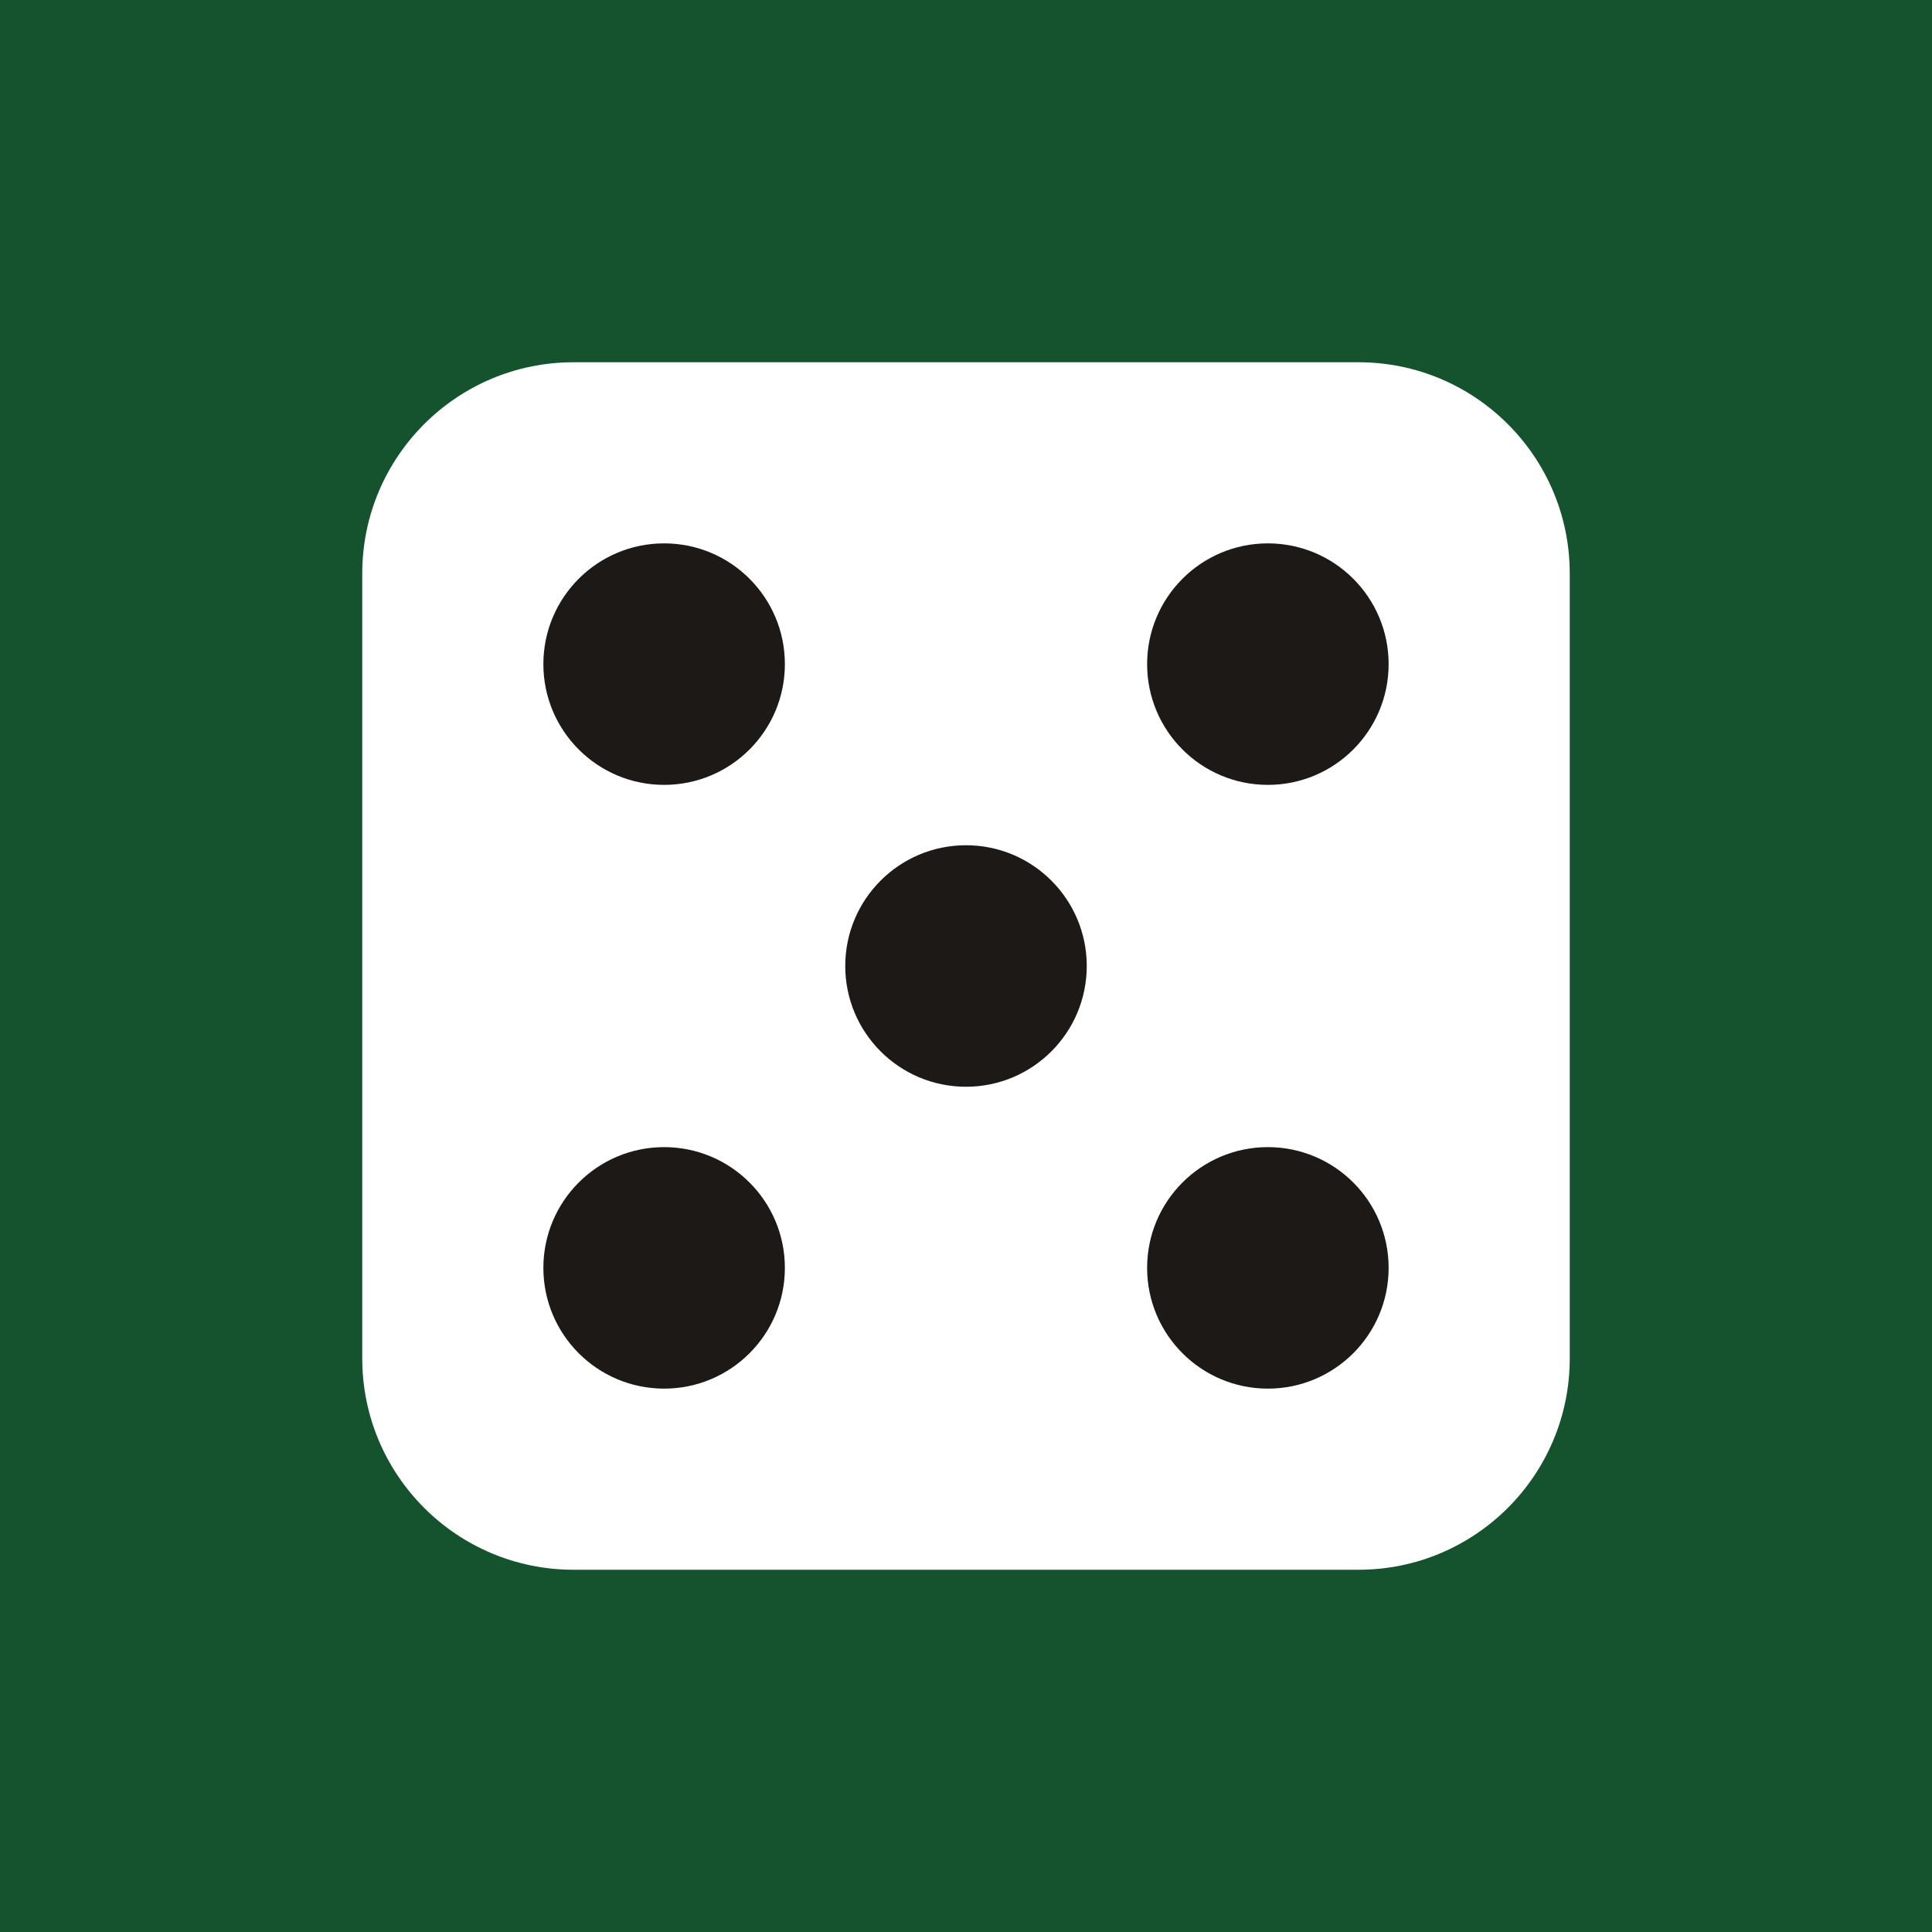
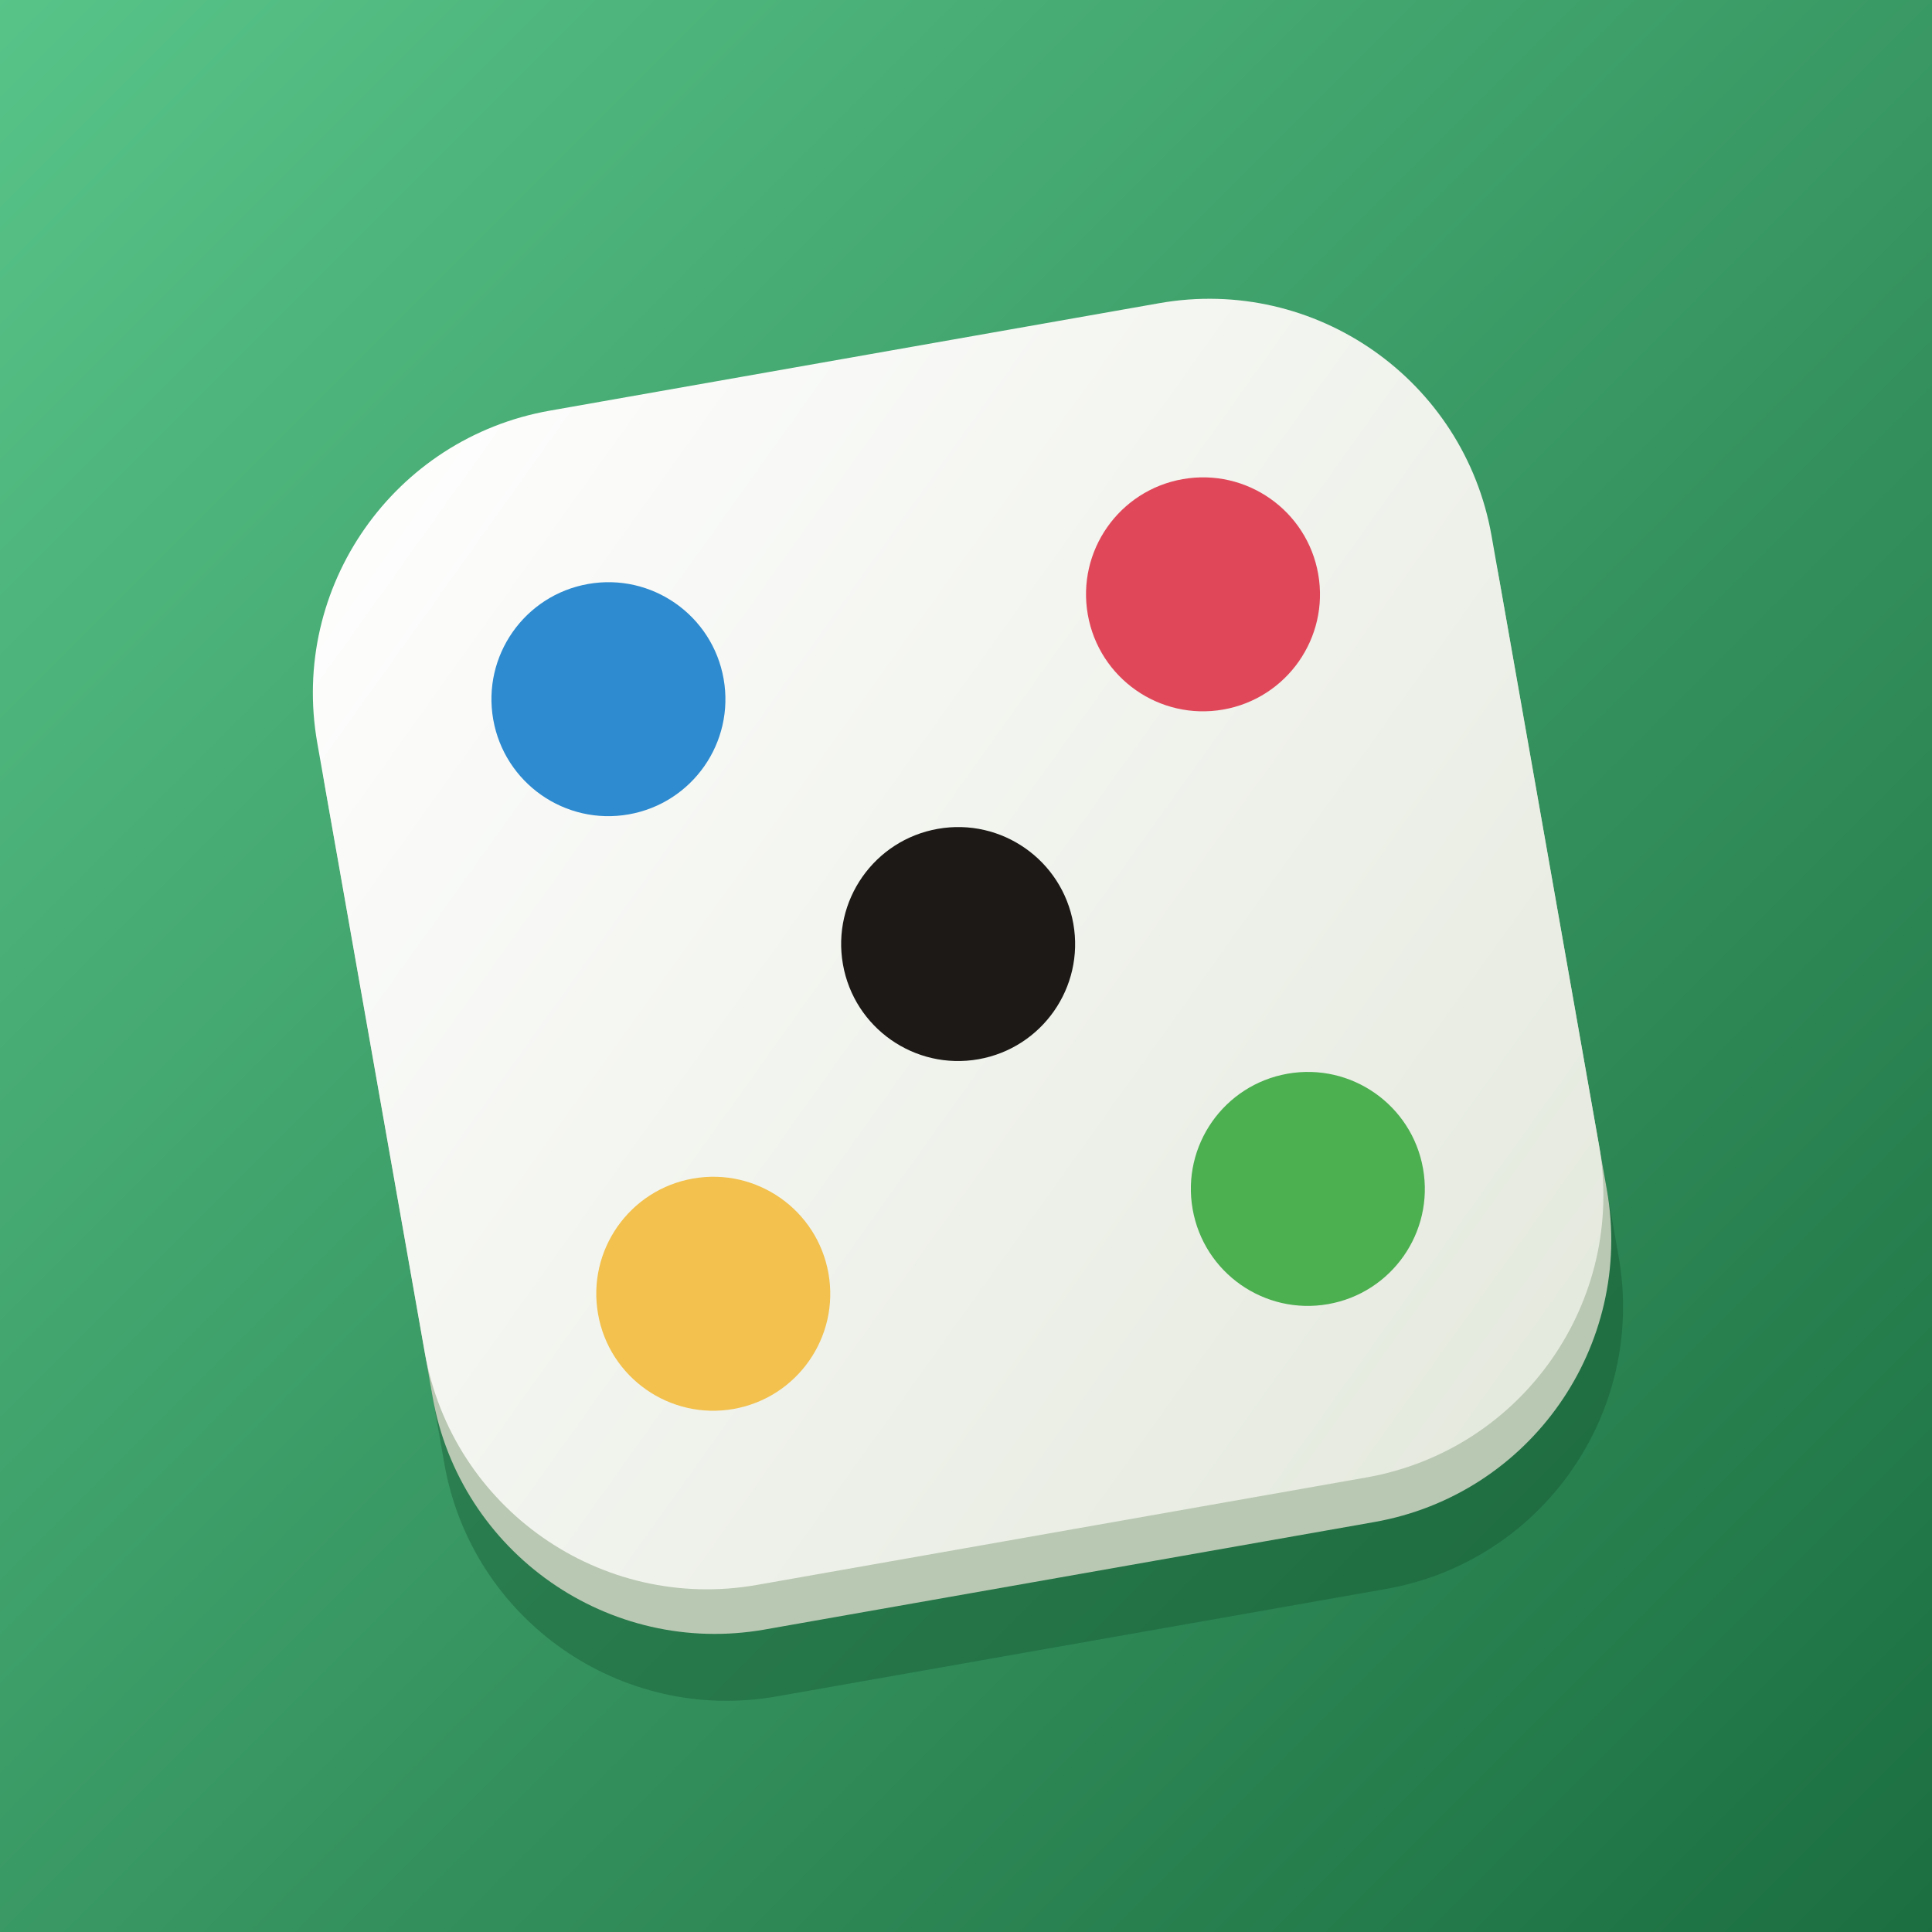
<svg xmlns="http://www.w3.org/2000/svg" viewBox="0 0 512 512">
-   <rect width="512" height="512" fill="#14532d" />
-   <rect x="96" y="96" width="320" height="320" rx="56" fill="#fff" />
-   <g fill="#1c1917">
-     <circle cx="176" cy="176" r="32" />
-     <circle cx="336" cy="176" r="32" />
-     <circle cx="256" cy="256" r="32" />
-     <circle cx="176" cy="336" r="32" />
-     <circle cx="336" cy="336" r="32" />
+   <defs>
+     <linearGradient id="bg" x1="0" y1="0" x2="1" y2="1">
+       <stop offset="0" stop-color="#58c488" />
+       <stop offset="1" stop-color="#1b6e40" />
+     </linearGradient>
+     <linearGradient id="die" x1="0" y1="0" x2="1" y2="1">
+       <stop offset="0" stop-color="#ffffff" />
+       <stop offset="1" stop-color="#e3e8dc" />
+     </linearGradient>
+   </defs>
+   <rect width="512" height="512" fill="url(#bg)" />
+   <g transform="rotate(-10 256 262)">
+     <rect x="98" y="122" width="316" height="316" rx="76" fill="#0e4a29" opacity=".35" />
+     <rect x="98" y="104" width="316" height="316" rx="76" fill="#b9c8b2" />
+     <rect x="98" y="92" width="316" height="316" rx="76" fill="url(#die)" />
+     <circle cx="176" cy="170" r="31" fill="#2e8bd0" />
+     <circle cx="336" cy="170" r="31" fill="#e0485a" />
+     <circle cx="256" cy="250" r="31" fill="#1c1917" />
+     <circle cx="176" cy="330" r="31" fill="#f2c14e" />
+     <circle cx="336" cy="330" r="31" fill="#4caf50" />
  </g>
</svg>
